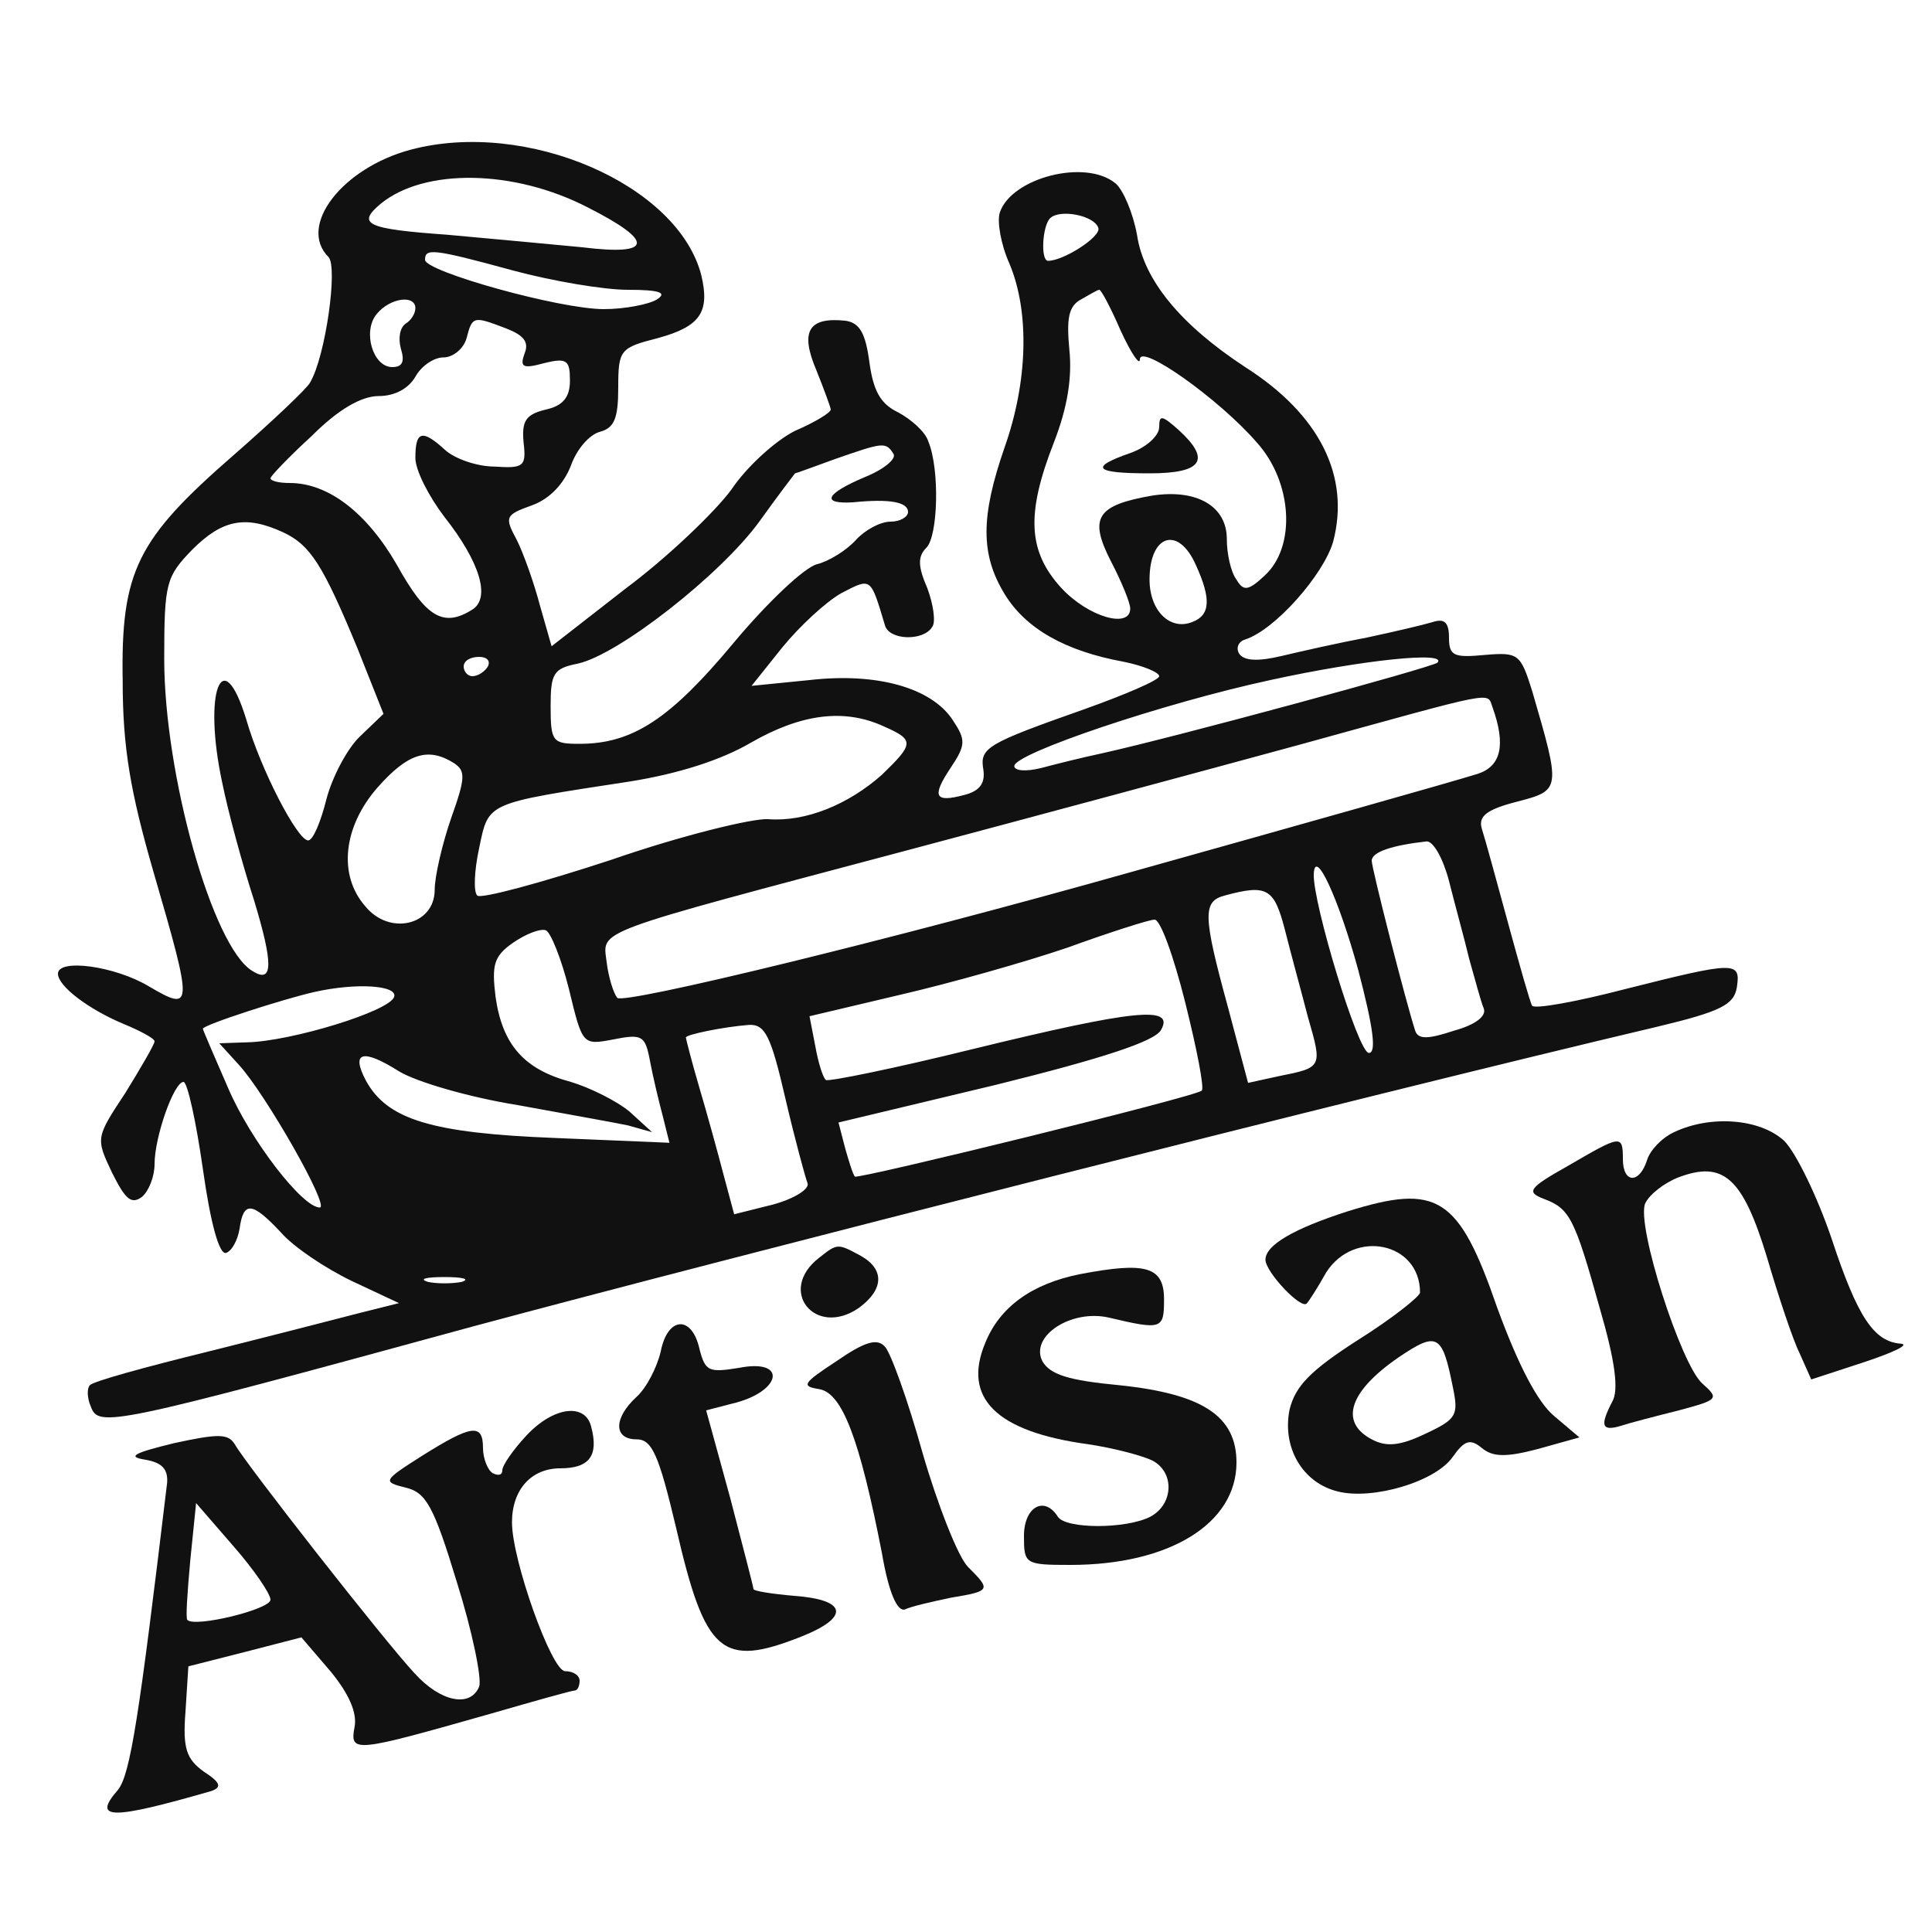
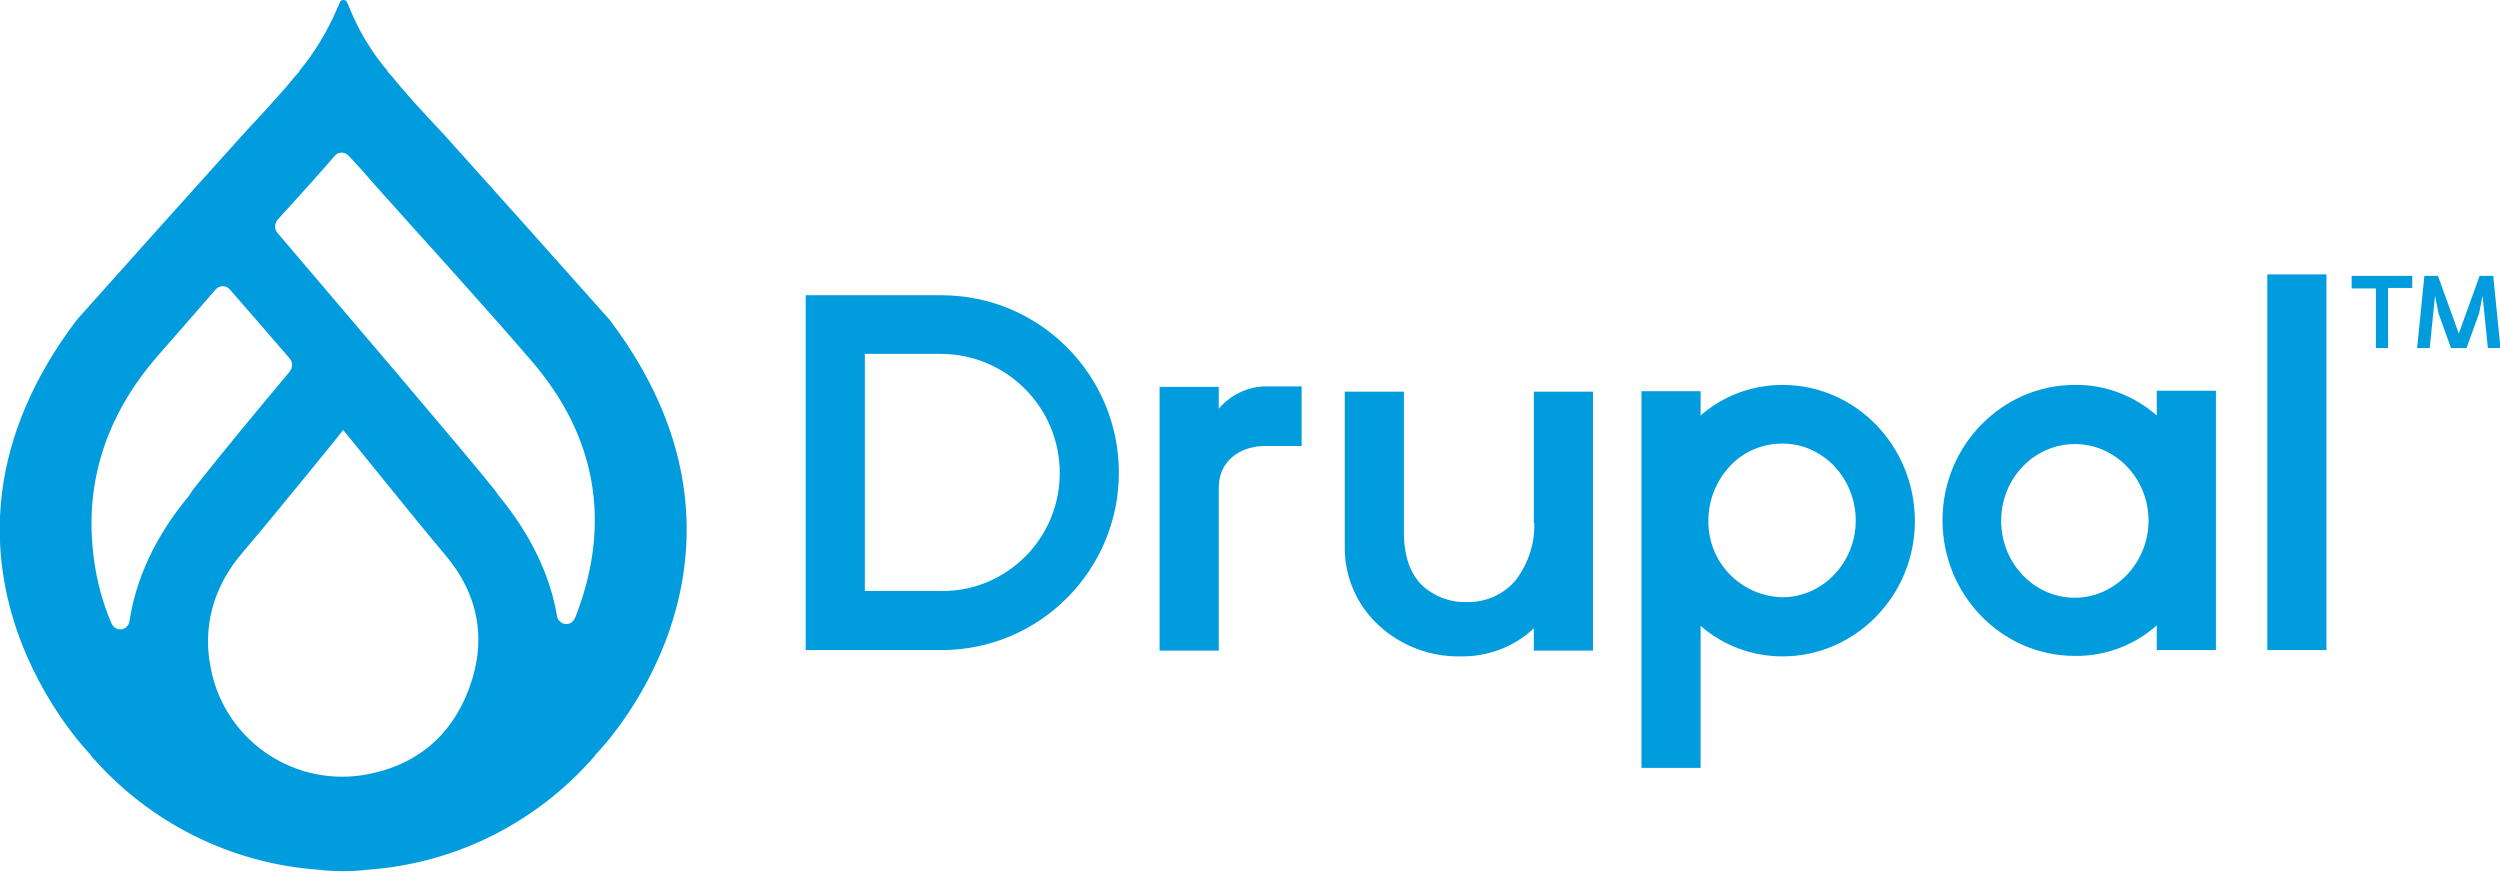
- <svg xmlns="http://www.w3.org/2000/svg" version="1.0" width="200pt" height="200pt" viewBox="0 0 200 200" preserveAspectRatio="xMidYMid meet">
-   <g transform="translate(0,200) scale(0.1,-0.1)" fill="#111111" stroke="none">
-     <path d="M425 1845 c-71 -19 -117 -79 -85 -111 10 -10 -3 -103 -19 -130 -3 -6 -39 -40 -79 -75 -100 -87 -117 -120 -115 -234 0 -69 8 -115 32 -198 41 -141 41 -145 -5 -118 -35 21 -94 29 -94 13 0 -13 32 -37 68 -52 17 -7 32 -15 32 -18 0 -3 -14 -27 -30 -53 -31 -47 -31 -47 -14 -83 14 -28 20 -33 31 -25 7 6 13 21 13 34 0 28 20 85 30 85 4 0 13 -41 20 -90 8 -57 17 -89 24 -87 6 2 12 13 14 25 4 29 13 28 43 -4 13 -15 46 -37 73 -50 l49 -23 -40 -10 c-23 -6 -93 -24 -157 -40 -65 -16 -120 -31 -123 -35 -3 -3 -3 -13 1 -22 8 -22 19 -20 396 83 264 71 920 238 1225 310 67 16 80 23 83 41 4 27 -1 27 -116 -2 -50 -13 -94 -21 -96 -17 -2 3 -13 42 -25 86 -12 44 -24 88 -27 97 -4 13 5 20 36 28 46 12 46 12 16 115 -12 38 -14 40 -49 37 -32 -3 -37 -1 -37 18 0 16 -5 20 -17 16 -10 -3 -40 -10 -68 -16 -27 -5 -67 -14 -88 -19 -25 -6 -39 -5 -44 2 -4 6 -1 13 6 15 31 10 81 67 91 101 18 68 -14 132 -91 181 -67 44 -105 90 -112 137 -4 22 -14 46 -22 53 -31 26 -108 6 -120 -30 -3 -9 1 -33 10 -53 21 -50 19 -122 -5 -190 -25 -72 -25 -111 0 -152 22 -36 63 -59 123 -70 20 -4 37 -11 37 -15 0 -4 -35 -19 -77 -34 -102 -36 -109 -40 -105 -63 2 -14 -4 -22 -20 -26 -30 -8 -34 -2 -14 28 16 24 16 29 2 50 -22 33 -78 49 -148 41 l-60 -6 32 40 c18 22 45 47 61 56 31 16 30 17 45 -33 4 -16 40 -17 49 -2 4 5 1 24 -5 40 -10 23 -10 33 -1 42 12 12 14 81 2 110 -3 10 -18 23 -31 30 -19 9 -26 23 -30 52 -4 30 -10 41 -25 43 -38 4 -47 -11 -30 -51 8 -20 15 -39 15 -41 0 -3 -16 -13 -37 -22 -20 -10 -50 -37 -66 -61 -17 -23 -66 -70 -109 -102 l-77 -60 -12 42 c-6 23 -17 54 -24 68 -13 24 -12 26 16 36 19 7 33 23 40 41 6 17 19 32 30 35 15 4 19 14 19 46 0 39 2 41 41 51 44 12 54 27 45 65 -24 94 -181 162 -301 130z m184 -60 c69 -35 67 -50 -6 -41 -32 3 -95 9 -140 13 -84 6 -94 11 -69 32 45 37 138 36 215 -4z m528 -21 c3 -9 -36 -34 -52 -34 -8 0 -6 36 2 44 10 10 46 3 50 -10z m-606 -44 c41 -11 94 -20 119 -20 33 0 41 -3 30 -10 -8 -5 -33 -10 -55 -10 -46 0 -185 39 -185 51 0 12 7 12 91 -11z m629 -62 c11 -24 20 -37 20 -30 0 17 82 -41 121 -86 37 -41 41 -108 8 -138 -17 -16 -22 -16 -29 -4 -6 8 -10 27 -10 42 0 34 -31 52 -77 45 -58 -10 -66 -23 -43 -68 11 -21 20 -43 20 -49 0 -21 -43 -9 -71 21 -35 38 -37 77 -8 151 14 36 19 67 16 96 -3 32 -1 45 12 52 9 5 17 10 19 10 2 0 12 -19 22 -42z m-730 23 c0 -6 -5 -13 -10 -16 -6 -4 -8 -15 -5 -26 4 -13 2 -19 -9 -19 -20 0 -31 37 -16 55 14 17 40 20 40 6z m94 -21 c18 -7 24 -14 19 -26 -5 -14 -2 -16 20 -10 24 6 27 3 27 -18 0 -17 -7 -26 -25 -30 -21 -5 -25 -12 -23 -34 3 -25 0 -27 -30 -25 -18 0 -41 8 -51 17 -24 22 -31 20 -31 -8 0 -13 14 -40 30 -61 37 -47 48 -84 29 -96 -30 -19 -48 -8 -78 46 -31 54 -71 85 -111 85 -11 0 -20 2 -20 5 0 2 19 22 43 44 27 27 51 41 69 41 17 0 31 8 38 20 6 11 19 20 29 20 10 0 21 9 24 20 6 23 7 23 41 10z m401 -130 c3 -5 -10 -16 -30 -24 -40 -17 -46 -28 -12 -26 39 4 57 0 57 -10 0 -5 -8 -10 -18 -10 -11 0 -27 -9 -36 -19 -10 -11 -28 -22 -40 -25 -13 -3 -52 -40 -87 -82 -65 -78 -104 -104 -159 -104 -28 0 -30 2 -30 39 0 34 3 39 28 44 42 9 148 92 188 147 20 28 37 50 37 50 1 0 20 7 42 15 49 17 52 18 60 5z m-632 -81 c28 -13 41 -33 77 -120 l27 -68 -24 -23 c-13 -12 -29 -42 -35 -65 -6 -24 -14 -43 -19 -43 -11 0 -49 73 -64 125 -25 82 -45 28 -25 -65 6 -30 21 -85 33 -122 20 -66 20 -87 -2 -73 -41 25 -91 203 -91 323 0 79 2 85 29 113 31 31 55 36 94 18z m945 -34 c16 -35 15 -52 -4 -59 -23 -9 -44 12 -44 44 0 47 30 56 48 15z m-733 -105 c-3 -5 -10 -10 -16 -10 -5 0 -9 5 -9 10 0 6 7 10 16 10 8 0 12 -4 9 -10z m983 4 c-6 -5 -271 -77 -348 -94 -19 -4 -47 -11 -62 -15 -16 -4 -28 -3 -28 2 0 13 154 65 265 89 96 21 184 30 173 18z m57 -46 c14 -39 9 -61 -15 -69 -29 -9 -178 -51 -360 -102 -248 -70 -524 -137 -531 -130 -4 5 -9 21 -11 37 -4 34 -19 28 312 116 124 33 306 82 405 109 207 57 194 55 200 39z m-630 -20 c32 -14 31 -18 -2 -50 -35 -31 -79 -49 -118 -46 -16 1 -90 -17 -162 -42 -73 -24 -136 -41 -139 -37 -4 4 -3 26 2 49 10 48 6 46 156 69 50 8 94 22 125 40 52 30 97 36 138 17z m-445 -38 c12 -8 12 -15 -3 -57 -9 -26 -17 -60 -17 -74 0 -37 -47 -48 -72 -17 -28 32 -23 82 13 123 31 35 52 42 79 25z m1030 -122 c6 -24 16 -60 21 -81 6 -21 12 -44 15 -51 3 -8 -9 -17 -31 -23 -27 -9 -37 -9 -40 0 -10 31 -45 168 -45 176 0 9 21 16 57 20 7 0 17 -18 23 -41z m-94 -92 c16 -61 19 -86 11 -86 -11 0 -58 155 -57 185 1 29 26 -26 46 -99z m-76 42 c6 -24 17 -64 24 -91 15 -52 15 -52 -30 -61 l-32 -7 -21 79 c-26 95 -26 109 -3 115 44 12 51 7 62 -35z m-103 -76 c12 -48 20 -89 17 -91 -5 -6 -356 -92 -359 -89 -2 2 -6 15 -10 29 l-7 27 163 39 c109 27 165 45 171 57 14 25 -27 21 -195 -20 -81 -20 -150 -34 -152 -32 -3 2 -8 18 -11 35 l-6 31 93 22 c52 12 130 34 174 49 44 16 85 29 90 29 6 1 20 -38 32 -86z m-638 14 c14 -58 14 -58 46 -52 30 6 33 4 38 -23 3 -16 9 -41 13 -56 l7 -28 -119 5 c-127 5 -173 19 -195 59 -16 30 -4 34 34 10 18 -11 73 -27 123 -35 49 -9 100 -18 114 -21 l25 -7 -23 21 c-13 11 -41 25 -61 31 -49 13 -71 39 -78 88 -4 33 -2 42 18 56 13 9 28 15 34 13 5 -2 16 -29 24 -61z m-181 -8 c-5 -15 -107 -46 -152 -47 l-29 -1 20 -22 c27 -29 95 -148 84 -148 -18 0 -72 70 -95 124 -14 32 -26 60 -26 61 0 4 84 31 115 38 44 10 87 7 83 -5z m405 -105 c10 -43 21 -83 23 -88 2 -6 -14 -16 -36 -22 l-40 -10 -11 41 c-6 23 -17 63 -25 90 -8 27 -14 51 -14 52 0 3 39 11 65 13 17 1 23 -11 38 -76z m-335 -190 c-10 -2 -26 -2 -35 0 -10 3 -2 5 17 5 19 0 27 -2 18 -5z" />
-     <path d="M1200 1558 c0 -9 -13 -21 -30 -27 -43 -15 -37 -21 20 -21 55 0 64 14 30 45 -17 15 -20 16 -20 3z" />
-     <path d="M1733 828 c-13 -6 -25 -19 -28 -29 -8 -25 -25 -24 -25 1 0 26 -2 25 -57 -7 -41 -23 -43 -27 -25 -34 27 -10 32 -20 58 -113 16 -55 20 -85 13 -97 -13 -25 -11 -31 9 -25 9 3 36 10 60 16 41 11 42 12 24 28 -22 20 -68 163 -59 186 4 9 19 21 34 27 47 18 67 0 92 -82 12 -41 27 -86 34 -100 l12 -27 55 18 c30 10 47 18 38 19 -28 2 -45 27 -72 109 -15 44 -37 89 -49 101 -25 23 -76 27 -114 9z" />
-     <path d="M1395 746 c-56 -18 -85 -35 -85 -50 0 -13 38 -53 43 -45 2 2 11 16 20 32 29 45 97 31 97 -21 0 -4 -29 -27 -64 -49 -50 -32 -65 -48 -71 -72 -8 -39 13 -76 50 -85 36 -9 101 10 119 36 12 17 18 19 30 9 11 -9 24 -10 58 -1 l43 12 -26 22 c-17 14 -37 52 -59 112 -40 116 -62 129 -155 100z m109 -182 c6 -29 4 -33 -28 -48 -27 -13 -41 -14 -56 -6 -34 18 -23 50 28 85 40 27 45 24 56 -31z" />
-     <path d="M848 698 c-44 -34 -4 -83 41 -52 26 19 27 40 2 54 -24 13 -24 13 -43 -2z" />
-     <path d="M1118 681 c-50 -10 -83 -34 -98 -71 -24 -57 11 -92 106 -105 27 -4 57 -12 67 -17 23 -12 22 -45 -2 -58 -25 -13 -88 -13 -96 0 -14 22 -35 10 -35 -20 0 -29 1 -30 48 -30 103 0 172 43 172 106 0 48 -35 71 -121 80 -53 5 -72 11 -80 25 -13 26 30 54 69 45 55 -13 57 -12 57 19 0 34 -19 39 -87 26z" />
-     <path d="M684 601 c-4 -17 -15 -38 -25 -47 -24 -22 -24 -44 0 -44 16 0 23 -16 41 -92 30 -130 47 -145 130 -112 50 20 47 38 -8 42 -23 2 -42 5 -42 7 0 2 -11 44 -24 94 l-25 91 27 7 c51 12 58 47 7 37 -31 -5 -35 -4 -41 20 -8 35 -33 33 -40 -3z" />
-     <path d="M866 591 c-35 -23 -37 -26 -18 -29 24 -4 42 -52 65 -170 7 -41 16 -61 24 -58 6 3 28 8 47 12 42 7 42 8 18 32 -10 10 -31 63 -47 118 -15 54 -33 104 -39 110 -8 9 -21 5 -50 -15z" />
-     <path d="M545 514 c-14 -15 -25 -31 -25 -36 0 -5 -4 -6 -10 -3 -5 3 -10 15 -10 26 0 26 -12 24 -63 -8 -41 -26 -41 -27 -17 -33 21 -5 29 -19 53 -98 16 -51 26 -100 23 -108 -9 -22 -40 -16 -67 14 -30 32 -175 217 -186 237 -7 11 -17 11 -63 1 -41 -10 -49 -14 -30 -17 18 -3 24 -10 23 -24 -29 -242 -38 -302 -51 -318 -27 -31 -7 -31 97 -1 11 4 9 9 -8 20 -18 13 -22 24 -19 62 l3 47 59 15 58 15 30 -35 c19 -23 28 -43 25 -58 -5 -27 0 -26 141 14 45 13 84 24 87 24 3 0 5 5 5 10 0 6 -7 10 -15 10 -14 0 -55 115 -55 154 0 34 20 56 50 56 30 0 40 13 32 43 -6 25 -39 21 -67 -9z m-265 -170 c0 -10 -78 -29 -86 -21 -2 1 0 29 3 62 l6 59 39 -45 c21 -24 38 -49 38 -55z" />
+ <svg xmlns="http://www.w3.org/2000/svg" version="1.1" id="Group_40" x="0px" y="0px" viewBox="0 0 515.7 179.7" style="enable-background:new 0 0 515.7 179.7;" xml:space="preserve">
+   <style type="text/css">
+ 	.st0{fill:#009CDE;}
+ </style>
+   <g>
+     <path class="st0" d="M126,66.3c-0.1-0.2-0.2-0.3-0.4-0.5c-9.8-11-23.7-26.6-33.7-37.7c-3.1-3.3-6.2-6.6-9.1-10   c-0.7-0.8-1.3-1.6-2-2.4c-0.6-0.6-0.9-1-0.9-1H80c-3.4-4-6.1-8.5-8-13.3l-0.5-1.1c0-0.1-0.1-0.1-0.2-0.2C71.2,0.1,71,0,70.9,0h-0.1   c-0.2,0-0.3,0.1-0.4,0.1c-0.1,0.1-0.1,0.1-0.2,0.2l-0.5,1.1c-2,4.8-4.7,9.3-8,13.3h0.1c0,0-0.3,0.4-0.9,1c-0.7,0.8-1.3,1.6-2,2.4   c-3,3.4-6,6.7-9.1,10c-10,11.1-24,26.7-33.8,37.7c-0.1,0.2-0.2,0.3-0.4,0.5c-37,49.3,3.2,89.5,3.2,89.5h-0.1   c11.9,13.8,28.8,22.3,46.9,23.6c1.6,0.2,3.3,0.3,5.1,0.3h0.1c1.7,0,3.4-0.1,5.1-0.3c18.2-1.3,35-9.8,46.9-23.6h-0.1   C122.8,155.8,163,115.6,126,66.3z M39.8,101l-0.9,1.4l-0.1,0.1c-6.8,8.2-10.8,17-12.1,25.7c-0.2,1.1-1.2,1.8-2.2,1.6   c-0.7-0.1-1.2-0.6-1.5-1.2c-1.8-4.2-3-8.6-3.6-13.1C17.2,99.6,22,85.7,32.2,73.8c4.1-4.7,8.2-9.4,12.3-14.1   c0.7-0.8,1.9-0.9,2.7-0.2l0,0c0.1,0.1,0.1,0.1,0.2,0.2c3.3,3.8,7.6,8.7,12.4,14.3c0.6,0.7,0.6,1.8,0,2.6   c-6.6,7.9-13.6,16.3-19.9,24.3L39.8,101z M96.7,142.2L96.7,142.2c-3.8,10-11.3,16-21.9,17.7c-15.1,2.3-29.2-8-31.5-23.1   c0-0.2,0-0.3-0.1-0.5c-1.2-8.5,1.4-16,6.9-22.4c6.4-7.5,20.5-24.9,20.7-25.2l0,0c0.3,0.3,15.3,19,20.9,25.6   C98.8,122.6,100.5,132.1,96.7,142.2z M119,126.5L119,126.5c-0.1,0.3-0.3,0.7-0.4,1c-0.4,1-1.5,1.5-2.5,1.1   c-0.6-0.3-1.1-0.8-1.2-1.5c-1.4-8.4-5.4-16.8-11.9-24.7l-0.1-0.1l-0.6-0.9l-0.4-0.5C96.7,94.3,69.2,62.1,57.2,48   c-0.6-0.7-0.6-1.8,0-2.6c4-4.4,8-8.8,11.9-13.3c0.7-0.8,1.9-0.8,2.7-0.1l0,0l0.1,0.1c1.8,1.9,3.5,3.8,5.2,5.8   C88,50.1,99,62.1,109.6,74.4C123,89.9,126.1,107.7,119,126.5z" />
+     <path id="Path_13739" class="st0" d="M485.1,56.9h12.5v2.5h-5v12.4h-2.5V59.5h-5V56.9z" />
+     <path id="Path_13740" class="st0" d="M513.2,71.8L512.1,61l-0.7,3.6l-2.6,7.2h-3.2l-2.6-7.2l-0.7-3.6l-1.1,10.8h-2.6l1.5-14.9h2.8   l4.3,11.9l4.3-11.9h2.8l1.5,14.9H513.2z" />
+     <path id="Path_13741" class="st0" d="M194.2,60.9h-28v73.2h28c20.2,0,36.6-16.4,36.6-36.6C230.8,77.3,214.4,60.9,194.2,60.9    M211.5,114.8c-4.6,4.6-10.8,7.2-17.3,7.1h-15.8V73h15.8c13.6,0.1,24.5,11.2,24.4,24.7C218.6,104.1,216,110.3,211.5,114.8    M467.7,134.1h12.2V56.6h-12.2V134.1z M251.4,84.3v-4.5h-12.2v54.4h12.2v-33.6c0-5.9,4.9-8.6,9.5-8.6h7.6V79.7h-7.6   C257.3,79.8,253.8,81.5,251.4,84.3 M316.5,107.9c0.1,4.2-1.2,8.2-3.7,11.6c-2.5,3.1-6.3,4.8-10.3,4.7c-3.3,0.1-6.5-1.1-9-3.3   c-2.6-2.5-3.9-6.2-3.9-11V80.8h-12.2v31.9c-0.1,6.1,2.4,12,6.9,16.2c4.6,4.3,10.7,6.6,16.9,6.5c5.6,0.1,11.1-1.9,15.2-5.8v4.6h12.2   V80.8h-12.2v27.1H316.5z M367.7,79.4c-6.2,0-12.2,2.2-16.9,6.3v-5h-12.2v77.7h12.2v-29.3c4.7,4.1,10.7,6.3,16.9,6.3   c15,0,27.3-12.5,27.3-27.9C395,92,382.8,79.4,367.7,79.4 M378.3,118.6c-2.8,2.9-6.6,4.6-10.6,4.6c-8.6-0.2-15.4-7.2-15.3-15.8   c0-4.2,1.6-8.2,4.5-11.3c2.8-3,6.7-4.6,10.8-4.6c8.3,0,15.1,7.1,15.1,15.9C382.8,111.6,381.2,115.6,378.3,118.6 M444.9,85.7   c-4.7-4.1-10.7-6.4-16.9-6.3c-15,0-27.3,12.5-27.3,27.9s12.2,28,27.3,28c6.2,0.1,12.3-2.2,16.9-6.3v5.1h12.2V80.6h-12.2V85.7z    M428,123.3c-8.4,0-15.2-7.1-15.2-15.9c0-8.7,6.8-15.8,15.2-15.8s15.2,7.1,15.2,15.8S436.3,123.3,428,123.3" />
  </g>
</svg>
